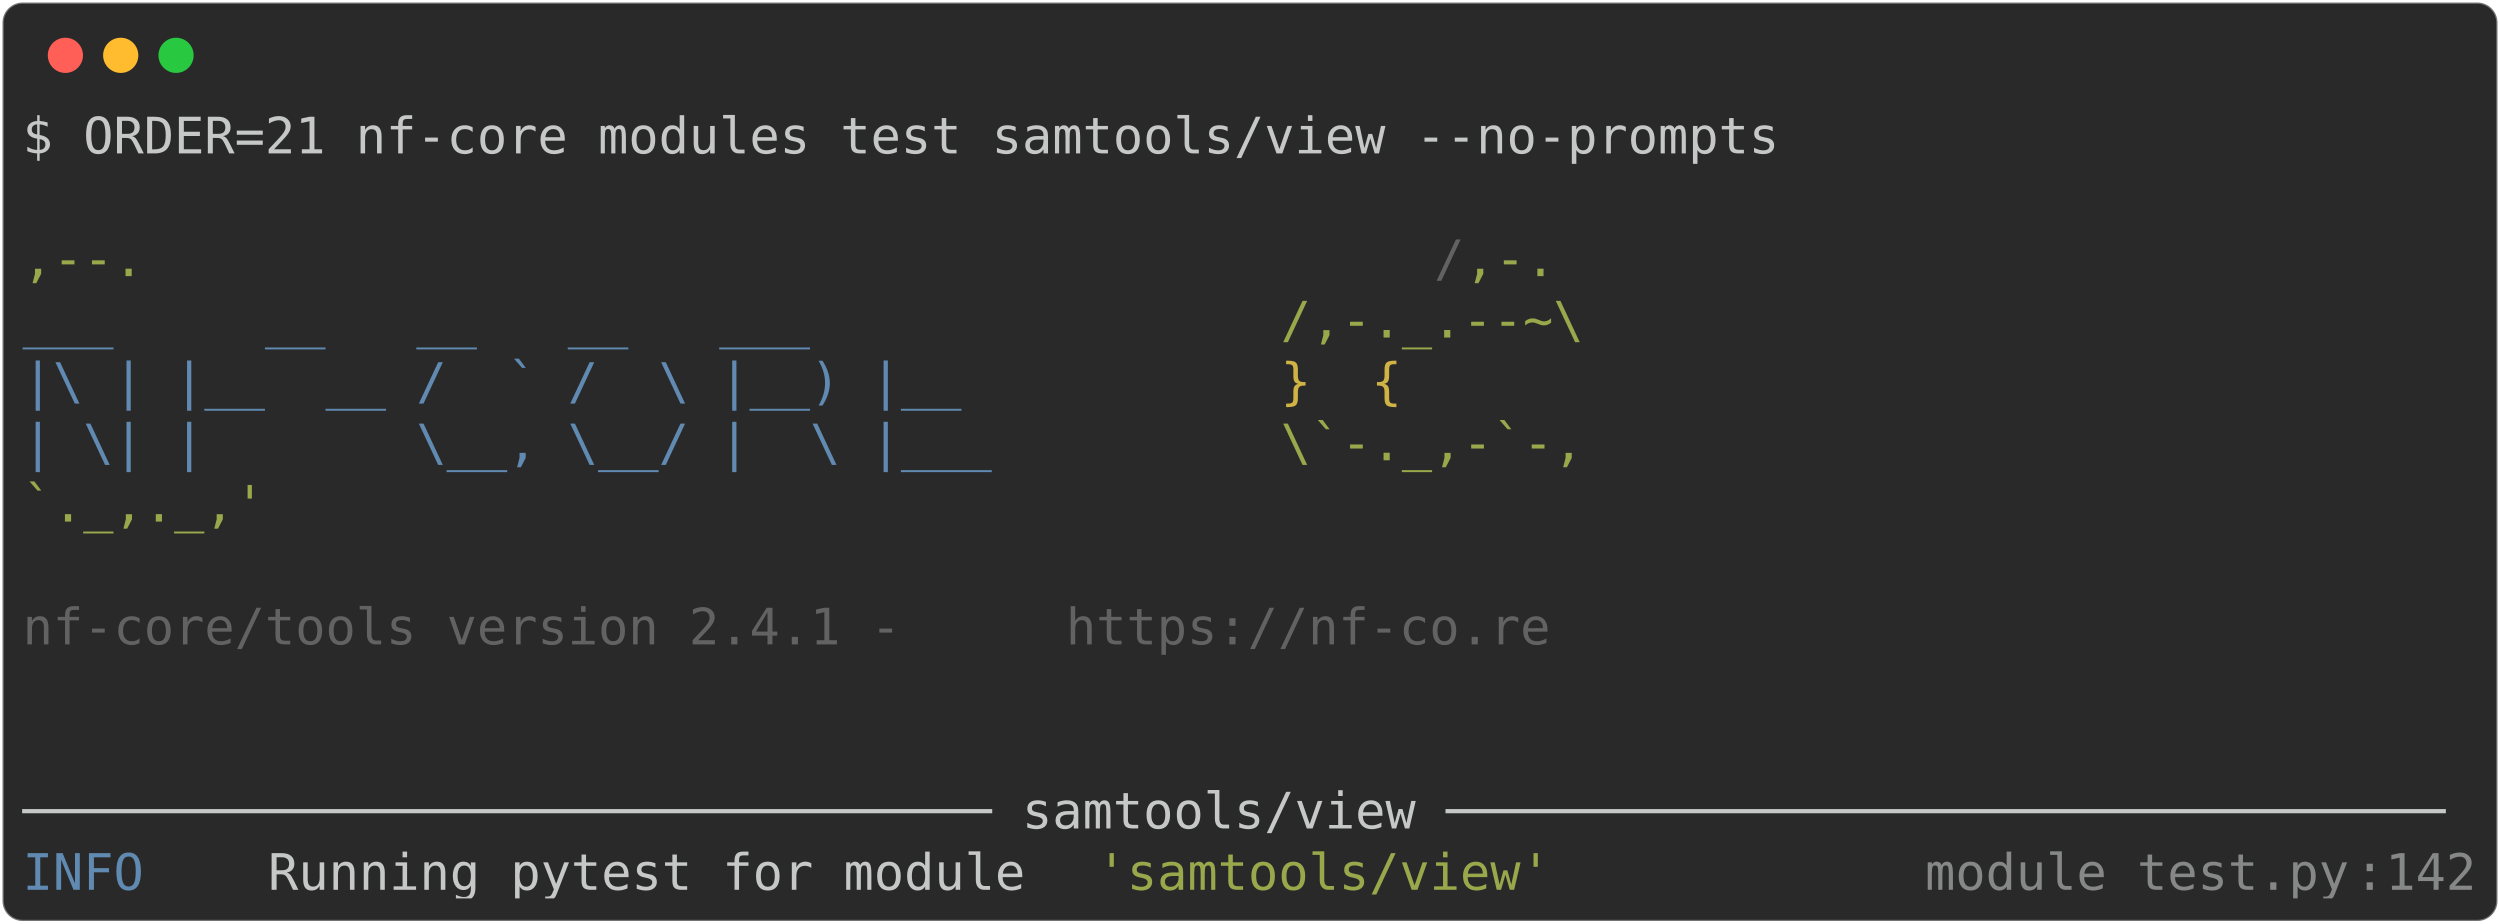
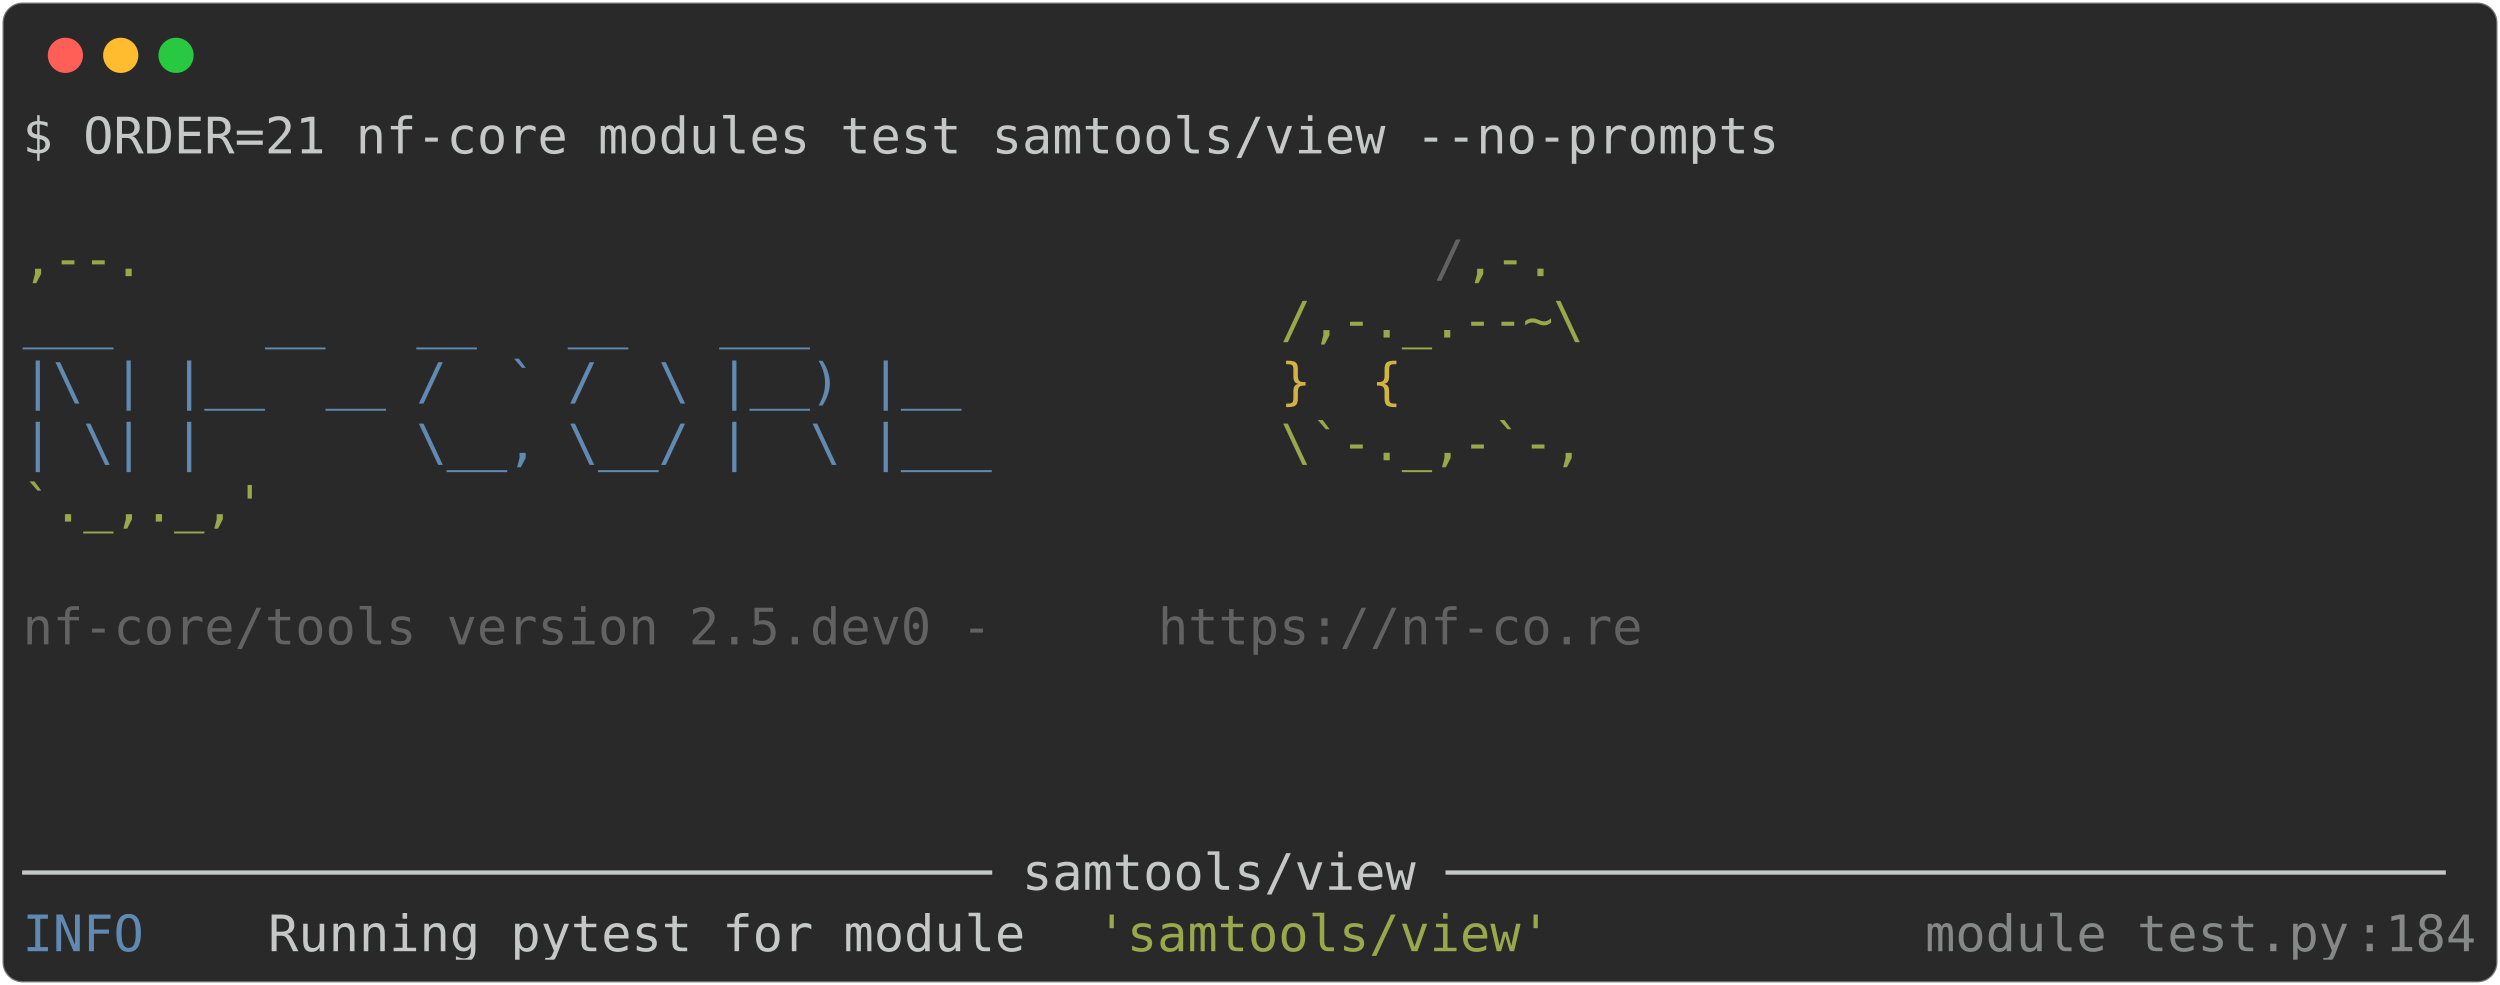
- <svg xmlns="http://www.w3.org/2000/svg" class="rich-terminal" viewBox="0 0 994 367.2">
+ <svg xmlns="http://www.w3.org/2000/svg" class="rich-terminal" viewBox="0 0 994 391.6">
  <style>

    @font-face {
        font-family: "Fira Code";
        src: local("FiraCode-Regular"),
                url("https://cdnjs.cloudflare.com/ajax/libs/firacode/6.2.0/woff2/FiraCode-Regular.woff2") format("woff2"),
                url("https://cdnjs.cloudflare.com/ajax/libs/firacode/6.2.0/woff/FiraCode-Regular.woff") format("woff");
        font-style: normal;
        font-weight: 400;
    }
    @font-face {
        font-family: "Fira Code";
        src: local("FiraCode-Bold"),
                url("https://cdnjs.cloudflare.com/ajax/libs/firacode/6.2.0/woff2/FiraCode-Bold.woff2") format("woff2"),
                url("https://cdnjs.cloudflare.com/ajax/libs/firacode/6.2.0/woff/FiraCode-Bold.woff") format("woff");
        font-style: bold;
        font-weight: 700;
    }

-     .terminal-1326576379-matrix {
+     .terminal-633664586-matrix {
        font-family: Fira Code, monospace;
        font-size: 20px;
        line-height: 24.4px;
        font-variant-east-asian: full-width;
    }

-     .terminal-1326576379-title {
+     .terminal-633664586-title {
        font-size: 18px;
        font-weight: bold;
        font-family: arial;
    }

-     .terminal-1326576379-r1 { fill: #c5c8c6 }
- .terminal-1326576379-r2 { fill: #98a84b }
- .terminal-1326576379-r3 { fill: #626262 }
- .terminal-1326576379-r4 { fill: #608ab1 }
- .terminal-1326576379-r5 { fill: #d0b344 }
- .terminal-1326576379-r6 { fill: #868887 }
+     .terminal-633664586-r1 { fill: #c5c8c6 }
+ .terminal-633664586-r2 { fill: #98a84b }
+ .terminal-633664586-r3 { fill: #626262 }
+ .terminal-633664586-r4 { fill: #608ab1 }
+ .terminal-633664586-r5 { fill: #d0b344 }
+ .terminal-633664586-r6 { fill: #868887 }
    </style>
  <defs>
-     <clipPath id="terminal-1326576379-clip-terminal">
-       <rect x="0" y="0" width="975.0" height="316.2" />
+     <clipPath id="terminal-633664586-clip-terminal">
+       <rect x="0" y="0" width="975.0" height="340.6" />
    </clipPath>
-     <clipPath id="terminal-1326576379-line-0">
+     <clipPath id="terminal-633664586-line-0">
      <rect x="0" y="1.5" width="976" height="24.65" />
    </clipPath>
-     <clipPath id="terminal-1326576379-line-1">
+     <clipPath id="terminal-633664586-line-1">
      <rect x="0" y="25.9" width="976" height="24.65" />
    </clipPath>
-     <clipPath id="terminal-1326576379-line-2">
+     <clipPath id="terminal-633664586-line-2">
      <rect x="0" y="50.3" width="976" height="24.65" />
    </clipPath>
-     <clipPath id="terminal-1326576379-line-3">
+     <clipPath id="terminal-633664586-line-3">
      <rect x="0" y="74.7" width="976" height="24.65" />
    </clipPath>
-     <clipPath id="terminal-1326576379-line-4">
+     <clipPath id="terminal-633664586-line-4">
      <rect x="0" y="99.1" width="976" height="24.65" />
    </clipPath>
-     <clipPath id="terminal-1326576379-line-5">
+     <clipPath id="terminal-633664586-line-5">
      <rect x="0" y="123.5" width="976" height="24.65" />
    </clipPath>
-     <clipPath id="terminal-1326576379-line-6">
+     <clipPath id="terminal-633664586-line-6">
      <rect x="0" y="147.9" width="976" height="24.65" />
    </clipPath>
-     <clipPath id="terminal-1326576379-line-7">
+     <clipPath id="terminal-633664586-line-7">
      <rect x="0" y="172.3" width="976" height="24.65" />
    </clipPath>
-     <clipPath id="terminal-1326576379-line-8">
+     <clipPath id="terminal-633664586-line-8">
      <rect x="0" y="196.7" width="976" height="24.65" />
    </clipPath>
-     <clipPath id="terminal-1326576379-line-9">
+     <clipPath id="terminal-633664586-line-9">
      <rect x="0" y="221.1" width="976" height="24.65" />
    </clipPath>
-     <clipPath id="terminal-1326576379-line-10">
+     <clipPath id="terminal-633664586-line-10">
      <rect x="0" y="245.5" width="976" height="24.65" />
    </clipPath>
-     <clipPath id="terminal-1326576379-line-11">
+     <clipPath id="terminal-633664586-line-11">
      <rect x="0" y="269.9" width="976" height="24.65" />
    </clipPath>
+     <clipPath id="terminal-633664586-line-12">
+       <rect x="0" y="294.3" width="976" height="24.65" />
+     </clipPath>
  </defs>
-   <rect fill="#292929" stroke="rgba(255,255,255,0.35)" stroke-width="1" x="1" y="1" width="992" height="365.2" rx="8" />
+   <rect fill="#292929" stroke="rgba(255,255,255,0.35)" stroke-width="1" x="1" y="1" width="992" height="389.6" rx="8" />
  <g transform="translate(26,22)">
    <circle cx="0" cy="0" r="7" fill="#ff5f57" />
    <circle cx="22" cy="0" r="7" fill="#febc2e" />
    <circle cx="44" cy="0" r="7" fill="#28c840" />
  </g>
-   <g transform="translate(9, 41)" clip-path="url(#terminal-1326576379-clip-terminal)">
-     <g class="terminal-1326576379-matrix">
-       <text class="terminal-1326576379-r1" x="0" y="20" textLength="707.6" clip-path="url(#terminal-1326576379-line-0)">$ ORDER=21 nf-core modules test samtools/view --no-prompts</text>
-       <text class="terminal-1326576379-r1" x="976" y="20" textLength="12.2" clip-path="url(#terminal-1326576379-line-0)">
+   <g transform="translate(9, 41)" clip-path="url(#terminal-633664586-clip-terminal)">
+     <g class="terminal-633664586-matrix">
+       <text class="terminal-633664586-r1" x="0" y="20" textLength="707.6" clip-path="url(#terminal-633664586-line-0)">$ ORDER=21 nf-core modules test samtools/view --no-prompts</text>
+       <text class="terminal-633664586-r1" x="976" y="20" textLength="12.2" clip-path="url(#terminal-633664586-line-0)">
</text>
-       <text class="terminal-1326576379-r1" x="976" y="44.4" textLength="12.2" clip-path="url(#terminal-1326576379-line-1)">
+       <text class="terminal-633664586-r1" x="976" y="44.4" textLength="12.2" clip-path="url(#terminal-633664586-line-1)">
</text>
-       <text class="terminal-1326576379-r2" x="0" y="68.8" textLength="561.2" clip-path="url(#terminal-1326576379-line-2)">                                          ,--.</text>
-       <text class="terminal-1326576379-r3" x="561.2" y="68.8" textLength="12.2" clip-path="url(#terminal-1326576379-line-2)">/</text>
-       <text class="terminal-1326576379-r2" x="573.4" y="68.8" textLength="36.6" clip-path="url(#terminal-1326576379-line-2)">,-.</text>
-       <text class="terminal-1326576379-r1" x="976" y="68.8" textLength="12.2" clip-path="url(#terminal-1326576379-line-2)">
+       <text class="terminal-633664586-r2" x="0" y="68.8" textLength="561.2" clip-path="url(#terminal-633664586-line-2)">                                          ,--.</text>
+       <text class="terminal-633664586-r3" x="561.2" y="68.8" textLength="12.2" clip-path="url(#terminal-633664586-line-2)">/</text>
+       <text class="terminal-633664586-r2" x="573.4" y="68.8" textLength="36.6" clip-path="url(#terminal-633664586-line-2)">,-.</text>
+       <text class="terminal-633664586-r1" x="976" y="68.8" textLength="12.2" clip-path="url(#terminal-633664586-line-2)">
</text>
-       <text class="terminal-1326576379-r4" x="0" y="93.2" textLength="500.2" clip-path="url(#terminal-1326576379-line-3)">          ___     __   __   __   ___     </text>
-       <text class="terminal-1326576379-r2" x="500.2" y="93.2" textLength="122" clip-path="url(#terminal-1326576379-line-3)">/,-._.--~\</text>
-       <text class="terminal-1326576379-r1" x="976" y="93.2" textLength="12.2" clip-path="url(#terminal-1326576379-line-3)">
+       <text class="terminal-633664586-r4" x="0" y="93.2" textLength="500.2" clip-path="url(#terminal-633664586-line-3)">          ___     __   __   __   ___     </text>
+       <text class="terminal-633664586-r2" x="500.2" y="93.2" textLength="122" clip-path="url(#terminal-633664586-line-3)">/,-._.--~\</text>
+       <text class="terminal-633664586-r1" x="976" y="93.2" textLength="12.2" clip-path="url(#terminal-633664586-line-3)">
</text>
-       <text class="terminal-1326576379-r4" x="0" y="117.6" textLength="500.2" clip-path="url(#terminal-1326576379-line-4)">    |\ | |__  __ /  ` /  \ |__) |__      </text>
-       <text class="terminal-1326576379-r5" x="500.2" y="117.6" textLength="85.4" clip-path="url(#terminal-1326576379-line-4)">   }  {</text>
-       <text class="terminal-1326576379-r1" x="976" y="117.6" textLength="12.2" clip-path="url(#terminal-1326576379-line-4)">
+       <text class="terminal-633664586-r4" x="0" y="117.6" textLength="500.2" clip-path="url(#terminal-633664586-line-4)">    |\ | |__  __ /  ` /  \ |__) |__      </text>
+       <text class="terminal-633664586-r5" x="500.2" y="117.6" textLength="85.4" clip-path="url(#terminal-633664586-line-4)">   }  {</text>
+       <text class="terminal-633664586-r1" x="976" y="117.6" textLength="12.2" clip-path="url(#terminal-633664586-line-4)">
</text>
-       <text class="terminal-1326576379-r4" x="0" y="142" textLength="500.2" clip-path="url(#terminal-1326576379-line-5)">    | \| |       \__, \__/ |  \ |___     </text>
-       <text class="terminal-1326576379-r2" x="500.2" y="142" textLength="122" clip-path="url(#terminal-1326576379-line-5)">\`-._,-`-,</text>
-       <text class="terminal-1326576379-r1" x="976" y="142" textLength="12.2" clip-path="url(#terminal-1326576379-line-5)">
+       <text class="terminal-633664586-r4" x="0" y="142" textLength="500.2" clip-path="url(#terminal-633664586-line-5)">    | \| |       \__, \__/ |  \ |___     </text>
+       <text class="terminal-633664586-r2" x="500.2" y="142" textLength="122" clip-path="url(#terminal-633664586-line-5)">\`-._,-`-,</text>
+       <text class="terminal-633664586-r1" x="976" y="142" textLength="12.2" clip-path="url(#terminal-633664586-line-5)">
</text>
-       <text class="terminal-1326576379-r2" x="0" y="166.4" textLength="610" clip-path="url(#terminal-1326576379-line-6)">                                          `._,._,'</text>
-       <text class="terminal-1326576379-r1" x="976" y="166.4" textLength="12.2" clip-path="url(#terminal-1326576379-line-6)">
+       <text class="terminal-633664586-r2" x="0" y="166.4" textLength="610" clip-path="url(#terminal-633664586-line-6)">                                          `._,._,'</text>
+       <text class="terminal-633664586-r1" x="976" y="166.4" textLength="12.2" clip-path="url(#terminal-633664586-line-6)">
</text>
-       <text class="terminal-1326576379-r1" x="976" y="190.8" textLength="12.2" clip-path="url(#terminal-1326576379-line-7)">
+       <text class="terminal-633664586-r1" x="976" y="190.8" textLength="12.2" clip-path="url(#terminal-633664586-line-7)">
</text>
-       <text class="terminal-1326576379-r3" x="0" y="215.2" textLength="414.8" clip-path="url(#terminal-1326576379-line-8)">    nf-core/tools version 2.4.1 - </text>
-       <text class="terminal-1326576379-r3" x="414.8" y="215.2" textLength="195.2" clip-path="url(#terminal-1326576379-line-8)">https://nf-co.re</text>
-       <text class="terminal-1326576379-r1" x="976" y="215.2" textLength="12.2" clip-path="url(#terminal-1326576379-line-8)">
+       <text class="terminal-633664586-r3" x="0" y="215.2" textLength="451.4" clip-path="url(#terminal-633664586-line-8)">    nf-core/tools version 2.5.dev0 - </text>
+       <text class="terminal-633664586-r3" x="451.4" y="215.2" textLength="195.2" clip-path="url(#terminal-633664586-line-8)">https://nf-co.re</text>
+       <text class="terminal-633664586-r1" x="976" y="215.2" textLength="12.2" clip-path="url(#terminal-633664586-line-8)">
</text>
-       <text class="terminal-1326576379-r1" x="976" y="239.6" textLength="12.2" clip-path="url(#terminal-1326576379-line-9)">
+       <text class="terminal-633664586-r1" x="976" y="239.6" textLength="12.2" clip-path="url(#terminal-633664586-line-9)">
</text>
-       <text class="terminal-1326576379-r1" x="976" y="264" textLength="12.2" clip-path="url(#terminal-1326576379-line-10)">
+       <text class="terminal-633664586-r1" x="976" y="264" textLength="12.2" clip-path="url(#terminal-633664586-line-10)">
</text>
-       <text class="terminal-1326576379-r1" x="0" y="288.4" textLength="976" clip-path="url(#terminal-1326576379-line-11)">──────────────────────────────── samtools/view ─────────────────────────────────</text>
-       <text class="terminal-1326576379-r1" x="976" y="288.4" textLength="12.2" clip-path="url(#terminal-1326576379-line-11)">
+       <text class="terminal-633664586-r1" x="976" y="288.4" textLength="12.2" clip-path="url(#terminal-633664586-line-11)">
</text>
-       <text class="terminal-1326576379-r4" x="0" y="312.8" textLength="97.6" clip-path="url(#terminal-1326576379-line-12)">INFO    </text>
-       <text class="terminal-1326576379-r1" x="97.6" y="312.8" textLength="329.4" clip-path="url(#terminal-1326576379-line-12)"> Running pytest for module </text>
-       <text class="terminal-1326576379-r2" x="427" y="312.8" textLength="183" clip-path="url(#terminal-1326576379-line-12)">'samtools/view'</text>
-       <text class="terminal-1326576379-r6" x="756.4" y="312.8" textLength="170.8" clip-path="url(#terminal-1326576379-line-12)">module_test.py</text>
-       <text class="terminal-1326576379-r6" x="927.2" y="312.8" textLength="12.2" clip-path="url(#terminal-1326576379-line-12)">:</text>
-       <text class="terminal-1326576379-r6" x="939.4" y="312.8" textLength="36.6" clip-path="url(#terminal-1326576379-line-12)">142</text>
-       <text class="terminal-1326576379-r1" x="976" y="312.8" textLength="12.2" clip-path="url(#terminal-1326576379-line-12)">
+       <text class="terminal-633664586-r1" x="0" y="312.8" textLength="976" clip-path="url(#terminal-633664586-line-12)">──────────────────────────────── samtools/view ─────────────────────────────────</text>
+       <text class="terminal-633664586-r1" x="976" y="312.8" textLength="12.2" clip-path="url(#terminal-633664586-line-12)">
+ </text>
+       <text class="terminal-633664586-r4" x="0" y="337.2" textLength="97.6" clip-path="url(#terminal-633664586-line-13)">INFO    </text>
+       <text class="terminal-633664586-r1" x="97.6" y="337.2" textLength="329.4" clip-path="url(#terminal-633664586-line-13)"> Running pytest for module </text>
+       <text class="terminal-633664586-r2" x="427" y="337.2" textLength="183" clip-path="url(#terminal-633664586-line-13)">'samtools/view'</text>
+       <text class="terminal-633664586-r6" x="756.4" y="337.2" textLength="170.8" clip-path="url(#terminal-633664586-line-13)">module_test.py</text>
+       <text class="terminal-633664586-r6" x="927.2" y="337.2" textLength="12.2" clip-path="url(#terminal-633664586-line-13)">:</text>
+       <text class="terminal-633664586-r6" x="939.4" y="337.2" textLength="36.6" clip-path="url(#terminal-633664586-line-13)">184</text>
+       <text class="terminal-633664586-r1" x="976" y="337.2" textLength="12.2" clip-path="url(#terminal-633664586-line-13)">
</text>
    </g>
  </g>
</svg>
